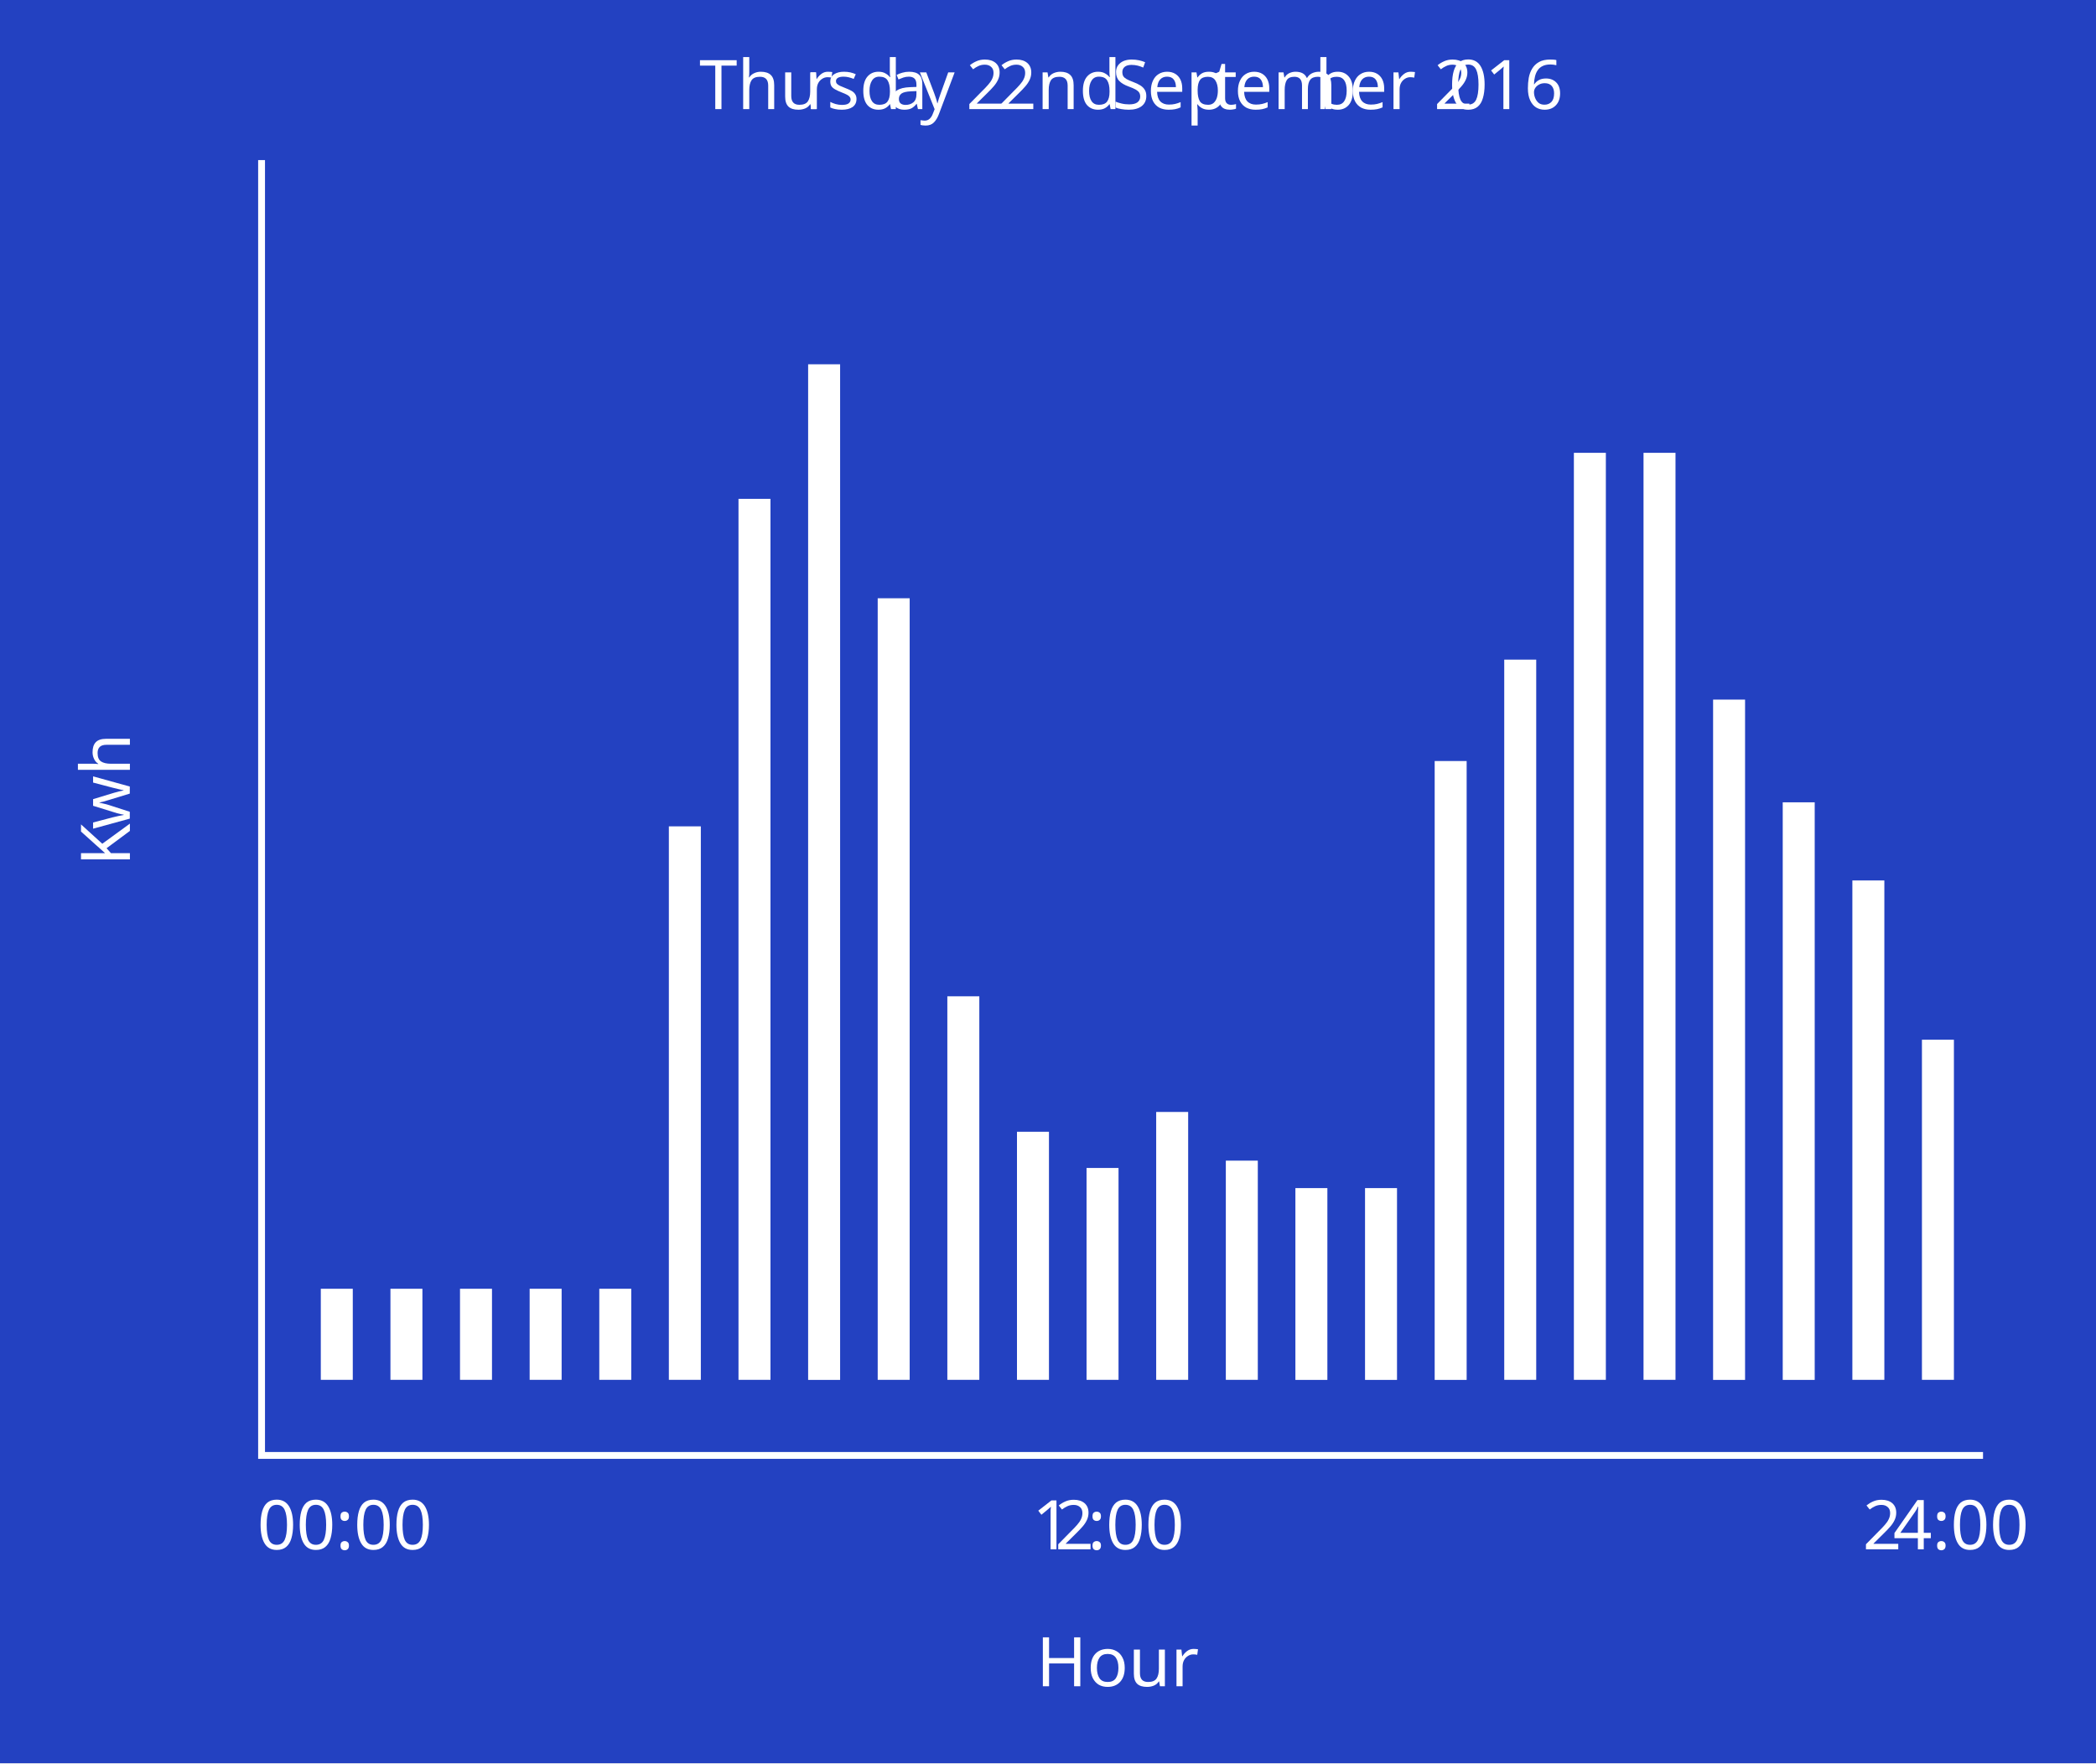
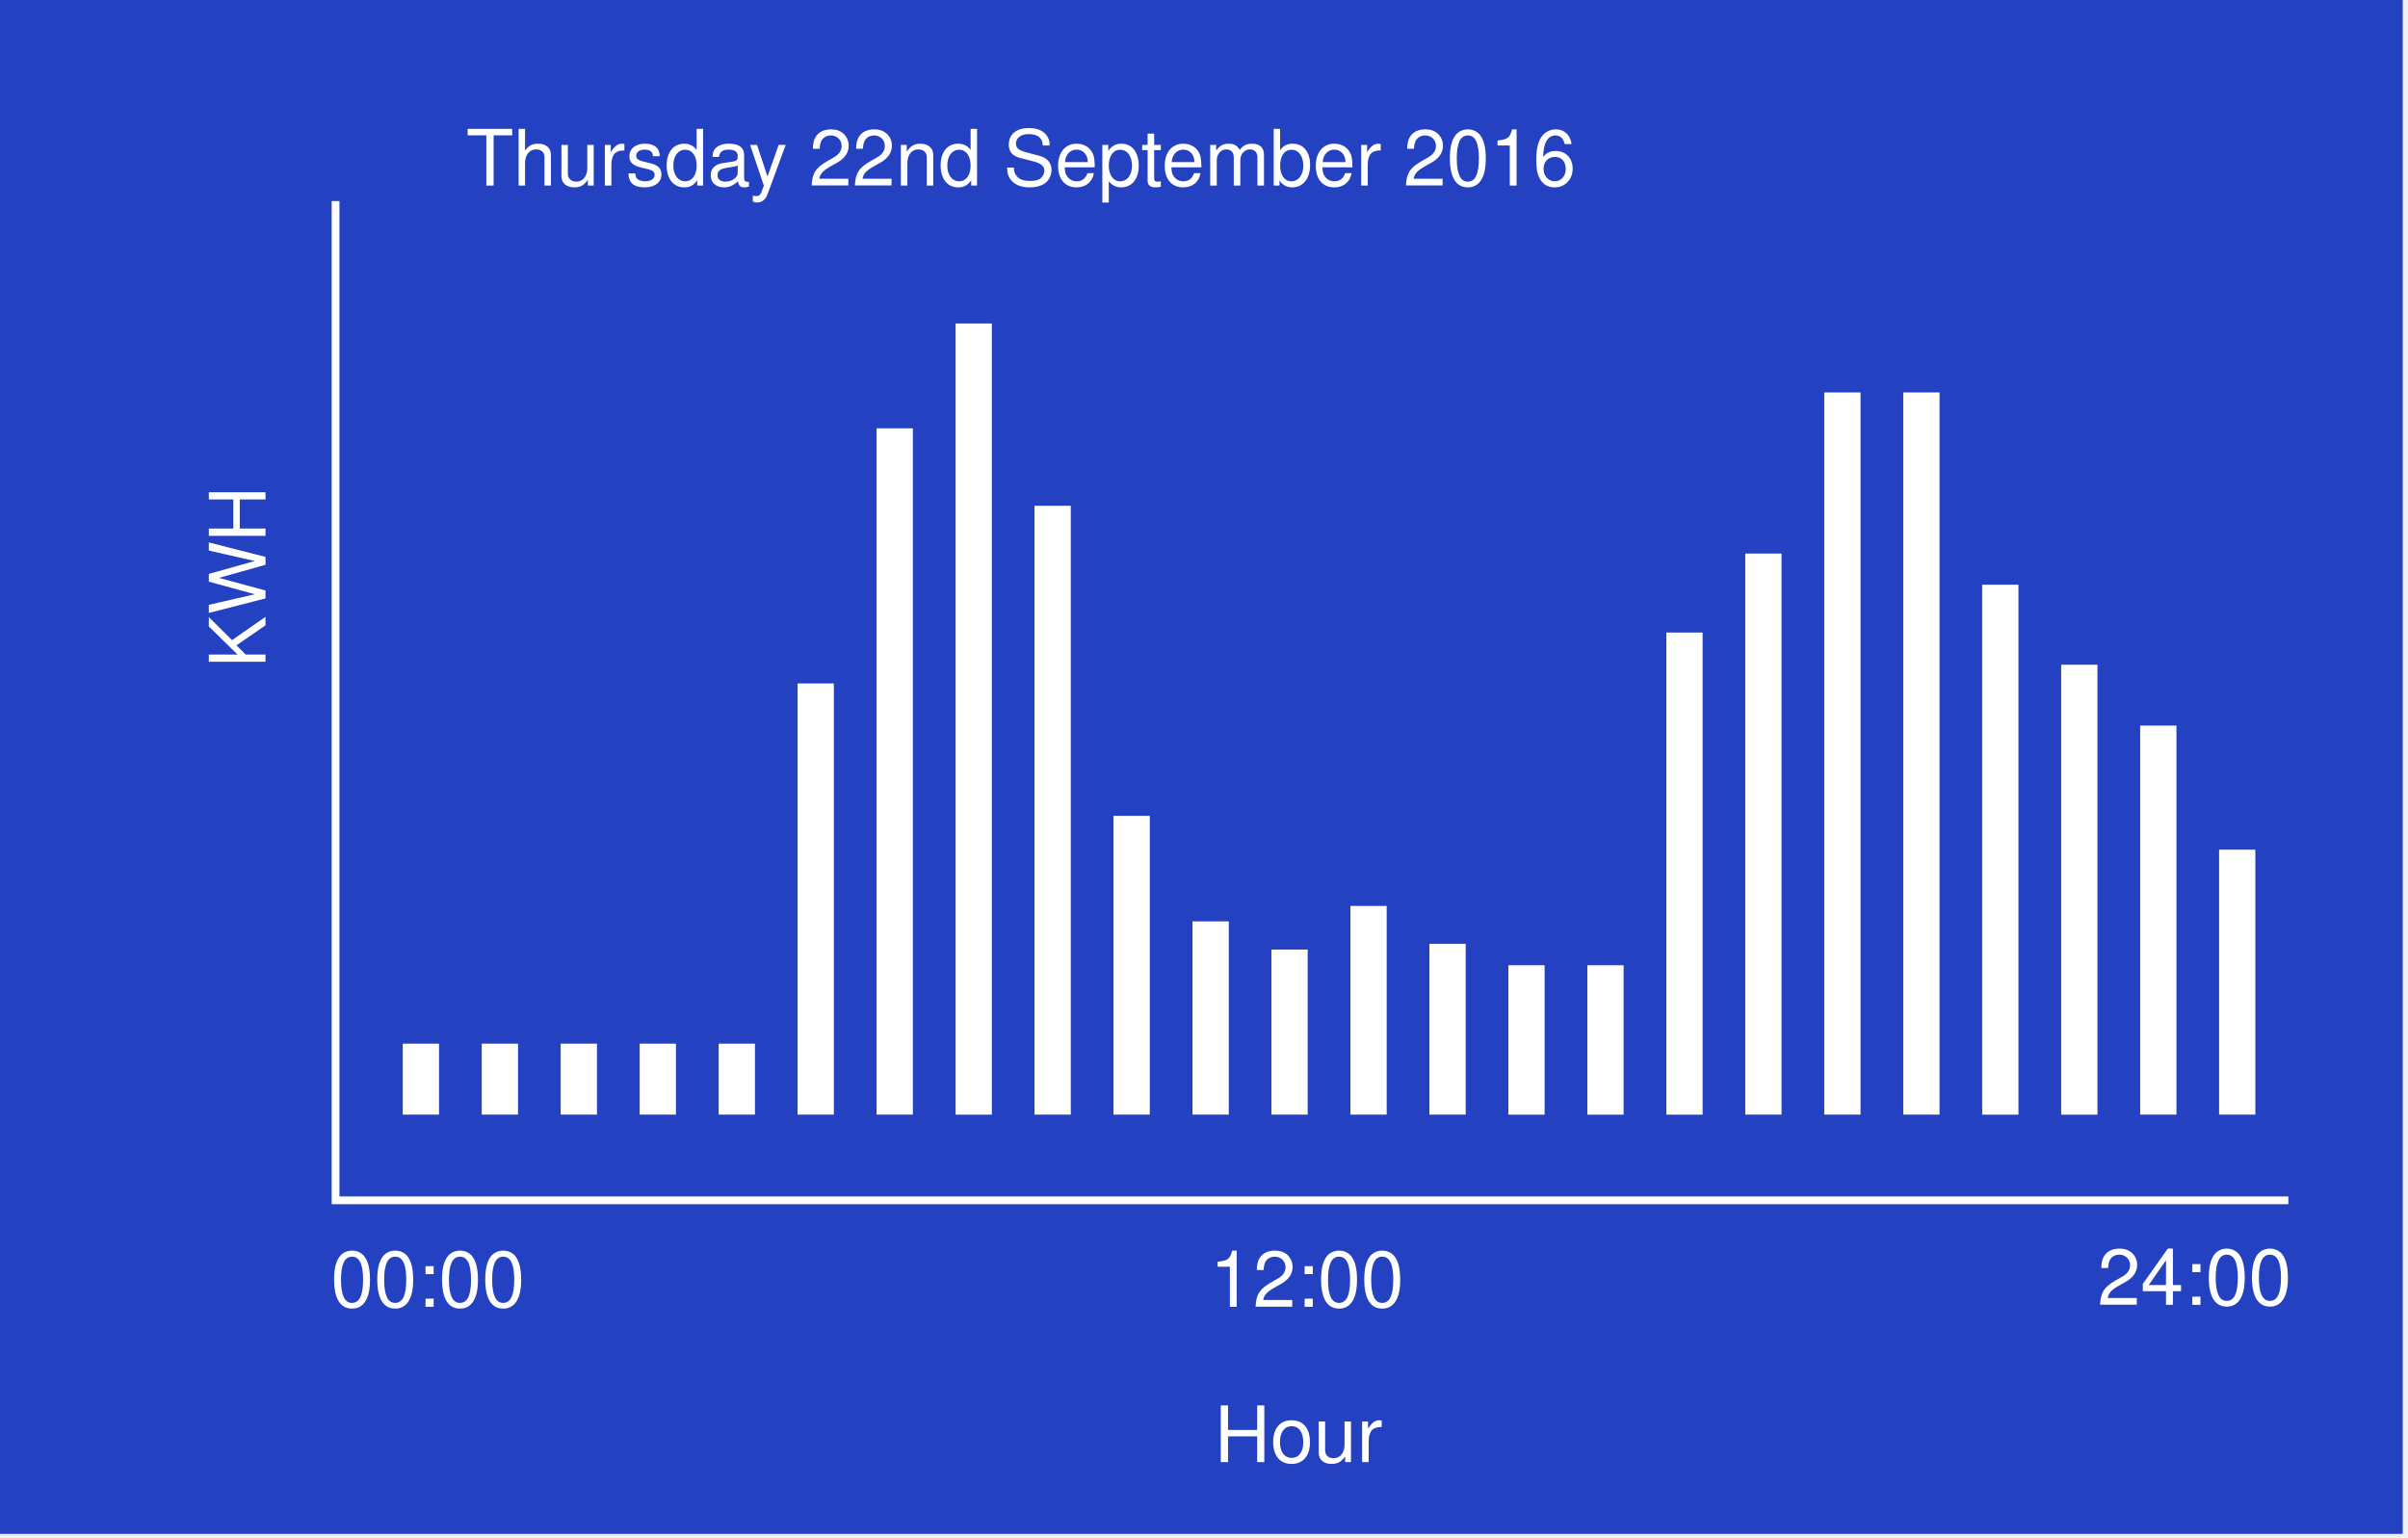
- <svg xmlns="http://www.w3.org/2000/svg" id="Layer_2" data-name="Layer 2" viewBox="0 0 306.1 257.5">
-   <defs>
-     <style>.cls-1{fill:#2341c1;}.cls-2{fill:none;stroke:#fff;stroke-miterlimit:10;}.cls-3,.cls-4{fill:#fff;}.cls-4{font-size:10px;font-family:Calibre;}</style>
-   </defs>
-   <rect class="cls-1" x="-2.32" width="309.32" height="257.5" />
-   <polyline class="cls-2" points="289.6 212.55 38.2 212.55 38.2 23.38" />
-   <rect class="cls-3" x="46.85" y="188.21" width="4.67" height="13.3" />
-   <rect class="cls-3" x="57.02" y="188.21" width="4.67" height="13.3" />
-   <rect class="cls-3" x="67.18" y="188.21" width="4.67" height="13.3" />
-   <rect class="cls-3" x="77.35" y="188.21" width="4.67" height="13.3" />
-   <rect class="cls-3" x="87.52" y="188.21" width="4.67" height="13.3" />
-   <rect class="cls-3" x="97.68" y="120.68" width="4.67" height="80.83" />
-   <rect class="cls-3" x="107.85" y="72.85" width="4.67" height="128.66" />
-   <rect class="cls-3" x="118.02" y="53.2" width="4.67" height="148.32" />
-   <rect class="cls-3" x="128.18" y="87.37" width="4.67" height="114.14" />
-   <rect class="cls-3" x="138.35" y="145.5" width="4.67" height="56.01" />
-   <rect class="cls-3" x="148.52" y="165.28" width="4.67" height="36.23" />
-   <rect class="cls-3" x="158.68" y="170.57" width="4.67" height="30.94" />
-   <rect class="cls-3" x="168.85" y="162.39" width="4.67" height="39.12" />
-   <rect class="cls-3" x="179.02" y="169.5" width="4.67" height="32.01" />
-   <rect class="cls-3" x="189.18" y="173.51" width="4.67" height="28.01" />
-   <rect class="cls-3" x="199.35" y="173.51" width="4.67" height="28.01" />
-   <rect class="cls-3" x="209.52" y="111.14" width="4.67" height="90.38" />
-   <rect class="cls-3" x="219.68" y="96.33" width="4.67" height="105.18" />
-   <rect class="cls-3" x="229.85" y="66.13" width="4.67" height="135.38" />
-   <rect class="cls-3" x="240.02" y="66.13" width="4.67" height="135.38" />
-   <rect class="cls-3" x="250.18" y="102.17" width="4.67" height="99.35" />
-   <rect class="cls-3" x="260.35" y="117.17" width="4.67" height="84.35" />
-   <rect class="cls-3" x="270.52" y="128.58" width="4.67" height="72.93" />
-   <rect class="cls-3" x="280.68" y="151.84" width="4.67" height="49.67" />
-   <text />
-   <text class="cls-4" transform="translate(37.57 226.26)">00:00</text>
-   <text class="cls-4" transform="translate(18.97 126.47) rotate(-90)">K<tspan x="5.34" y="0">wh</tspan>
-   </text>
-   <text class="cls-4" transform="translate(151.33 246.26)">Hour</text>
-   <text class="cls-4" transform="translate(102.13 15.93)">Thu<tspan x="15.43" y="0">r</tspan>
-     <tspan x="18.61" y="0">sd</tspan>
-     <tspan x="27.77" y="0">a</tspan>
-     <tspan x="32.19" y="0">y </tspan>
-     <tspan x="38.95" y="0">2</tspan>
-     <tspan x="43.57" y="0">2nd </tspan>
-     <tspan x="60.26" y="0">S</tspan>
-     <tspan x="65.4" y="0">ep</tspan>
-     <tspan x="74.99" y="0">t</tspan>
-     <tspan x="78.11" y="0">em</tspan>
-     <tspan x="89.85" y="0">b</tspan>
-     <tspan x="94.89" y="0">er 2</tspan>
-     <tspan x="109.45" y="0">0</tspan>
-     <tspan x="114.74" y="0">16</tspan>
-   </text>
-   <text class="cls-4" transform="translate(150.74 226.26)">1<tspan x="3.32" y="0">2</tspan>
-     <tspan x="8.09" y="0">:00</tspan>
-   </text>
-   <text class="cls-4" transform="translate(272.02 226.26)">2<tspan x="4.44" y="0">4:00</tspan>
-   </text>
+ <svg xmlns="http://www.w3.org/2000/svg" width="310px" height="198px" viewBox="0 0 310 198" version="1.1">
+   <defs />
+   <g id="Page-1" stroke="none" stroke-width="1" fill="none" fill-rule="evenodd">
+     <g id="energy_y">
+       <rect id="Rectangle-path" fill="#2341C1" x="0" y="0" width="309.32" height="197.5" />
+       <polyline id="Shape" stroke="#FFFFFF" points="294.6 154.55 43.2 154.55 43.2 25.89" />
+       <rect id="Rectangle-path" fill="#FFFFFF" x="51.85" y="134.378" width="4.67" height="9.135" />
+       <rect id="Rectangle-path" fill="#FFFFFF" x="62.02" y="134.378" width="4.67" height="9.135" />
+       <rect id="Rectangle-path" fill="#FFFFFF" x="72.18" y="134.378" width="4.67" height="9.135" />
+       <rect id="Rectangle-path" fill="#FFFFFF" x="82.35" y="134.378" width="4.67" height="9.135" />
+       <rect id="Rectangle-path" fill="#FFFFFF" x="92.52" y="134.378" width="4.67" height="9.135" />
+       <rect id="Rectangle-path" fill="#FFFFFF" x="102.68" y="87.998" width="4.67" height="55.516" />
+       <rect id="Rectangle-path" fill="#FFFFFF" x="112.85" y="55.147" width="4.67" height="88.366" />
+       <rect id="Rectangle-path" fill="#FFFFFF" x="123.02" y="41.651" width="4.67" height="101.869" />
+       <rect id="Rectangle-path" fill="#FFFFFF" x="133.18" y="65.12" width="4.67" height="78.394" />
+       <rect id="Rectangle-path" fill="#FFFFFF" x="143.35" y="105.044" width="4.67" height="38.469" />
+       <rect id="Rectangle-path" fill="#FFFFFF" x="153.52" y="118.63" width="4.67" height="24.883" />
+       <rect id="Rectangle-path" fill="#FFFFFF" x="163.68" y="122.263" width="4.67" height="21.25" />
+       <rect id="Rectangle-path" fill="#FFFFFF" x="173.85" y="116.645" width="4.67" height="26.868" />
+       <rect id="Rectangle-path" fill="#FFFFFF" x="184.02" y="121.528" width="4.67" height="21.985" />
+       <rect id="Rectangle-path" fill="#FFFFFF" x="194.18" y="124.282" width="4.67" height="19.238" />
+       <rect id="Rectangle-path" fill="#FFFFFF" x="204.35" y="124.282" width="4.67" height="19.238" />
+       <rect id="Rectangle-path" fill="#FFFFFF" x="214.52" y="81.445" width="4.67" height="62.075" />
+       <rect id="Rectangle-path" fill="#FFFFFF" x="224.68" y="71.273" width="4.67" height="72.24" />
+       <rect id="Rectangle-path" fill="#FFFFFF" x="234.85" y="50.532" width="4.67" height="92.982" />
+       <rect id="Rectangle-path" fill="#FFFFFF" x="245.02" y="50.532" width="4.67" height="92.982" />
+       <rect id="Rectangle-path" fill="#FFFFFF" x="255.18" y="75.285" width="4.67" height="68.235" />
+       <rect id="Rectangle-path" fill="#FFFFFF" x="265.35" y="85.587" width="4.67" height="57.933" />
+       <rect id="Rectangle-path" fill="#FFFFFF" x="275.52" y="93.423" width="4.67" height="50.09" />
+       <rect id="Rectangle-path" fill="#FFFFFF" x="285.68" y="109.399" width="4.67" height="34.114" />
+       <text id="00:00" fill="#FFFFFF" font-family="Helvetica" font-size="10" font-weight="normal">
+         <tspan x="42.57" y="168.26">00:00</tspan>
+       </text>
+       <text id="KWH" fill="#FFFFFF" transform="translate(30.18, 73) rotate(-90) translate(-30.18, -73) " font-family="Helvetica" font-size="10" font-weight="normal">
+         <tspan x="17.18" y="77">KWH</tspan>
+       </text>
+       <text id="Hour" fill="#FFFFFF" font-family="Helvetica" font-size="10" font-weight="normal">
+         <tspan x="156.33" y="188.26">Hour</tspan>
+       </text>
+       <text id="Thursday-22nd-Septem" fill="#FFFFFF" font-family="Helvetica" font-size="10" font-weight="normal">
+         <tspan x="60" y="23.89">Thursday 22nd September 2016</tspan>
+       </text>
+       <text id="12:00" fill="#FFFFFF" font-family="Helvetica" font-size="10" font-weight="normal">
+         <tspan x="155.74" y="168.26">12:00</tspan>
+       </text>
+       <text id="24:00" fill="#FFFFFF" font-family="Helvetica" font-size="10" font-weight="normal">
+         <tspan x="270.02" y="168">24:00</tspan>
+       </text>
+     </g>
+   </g>
</svg>
